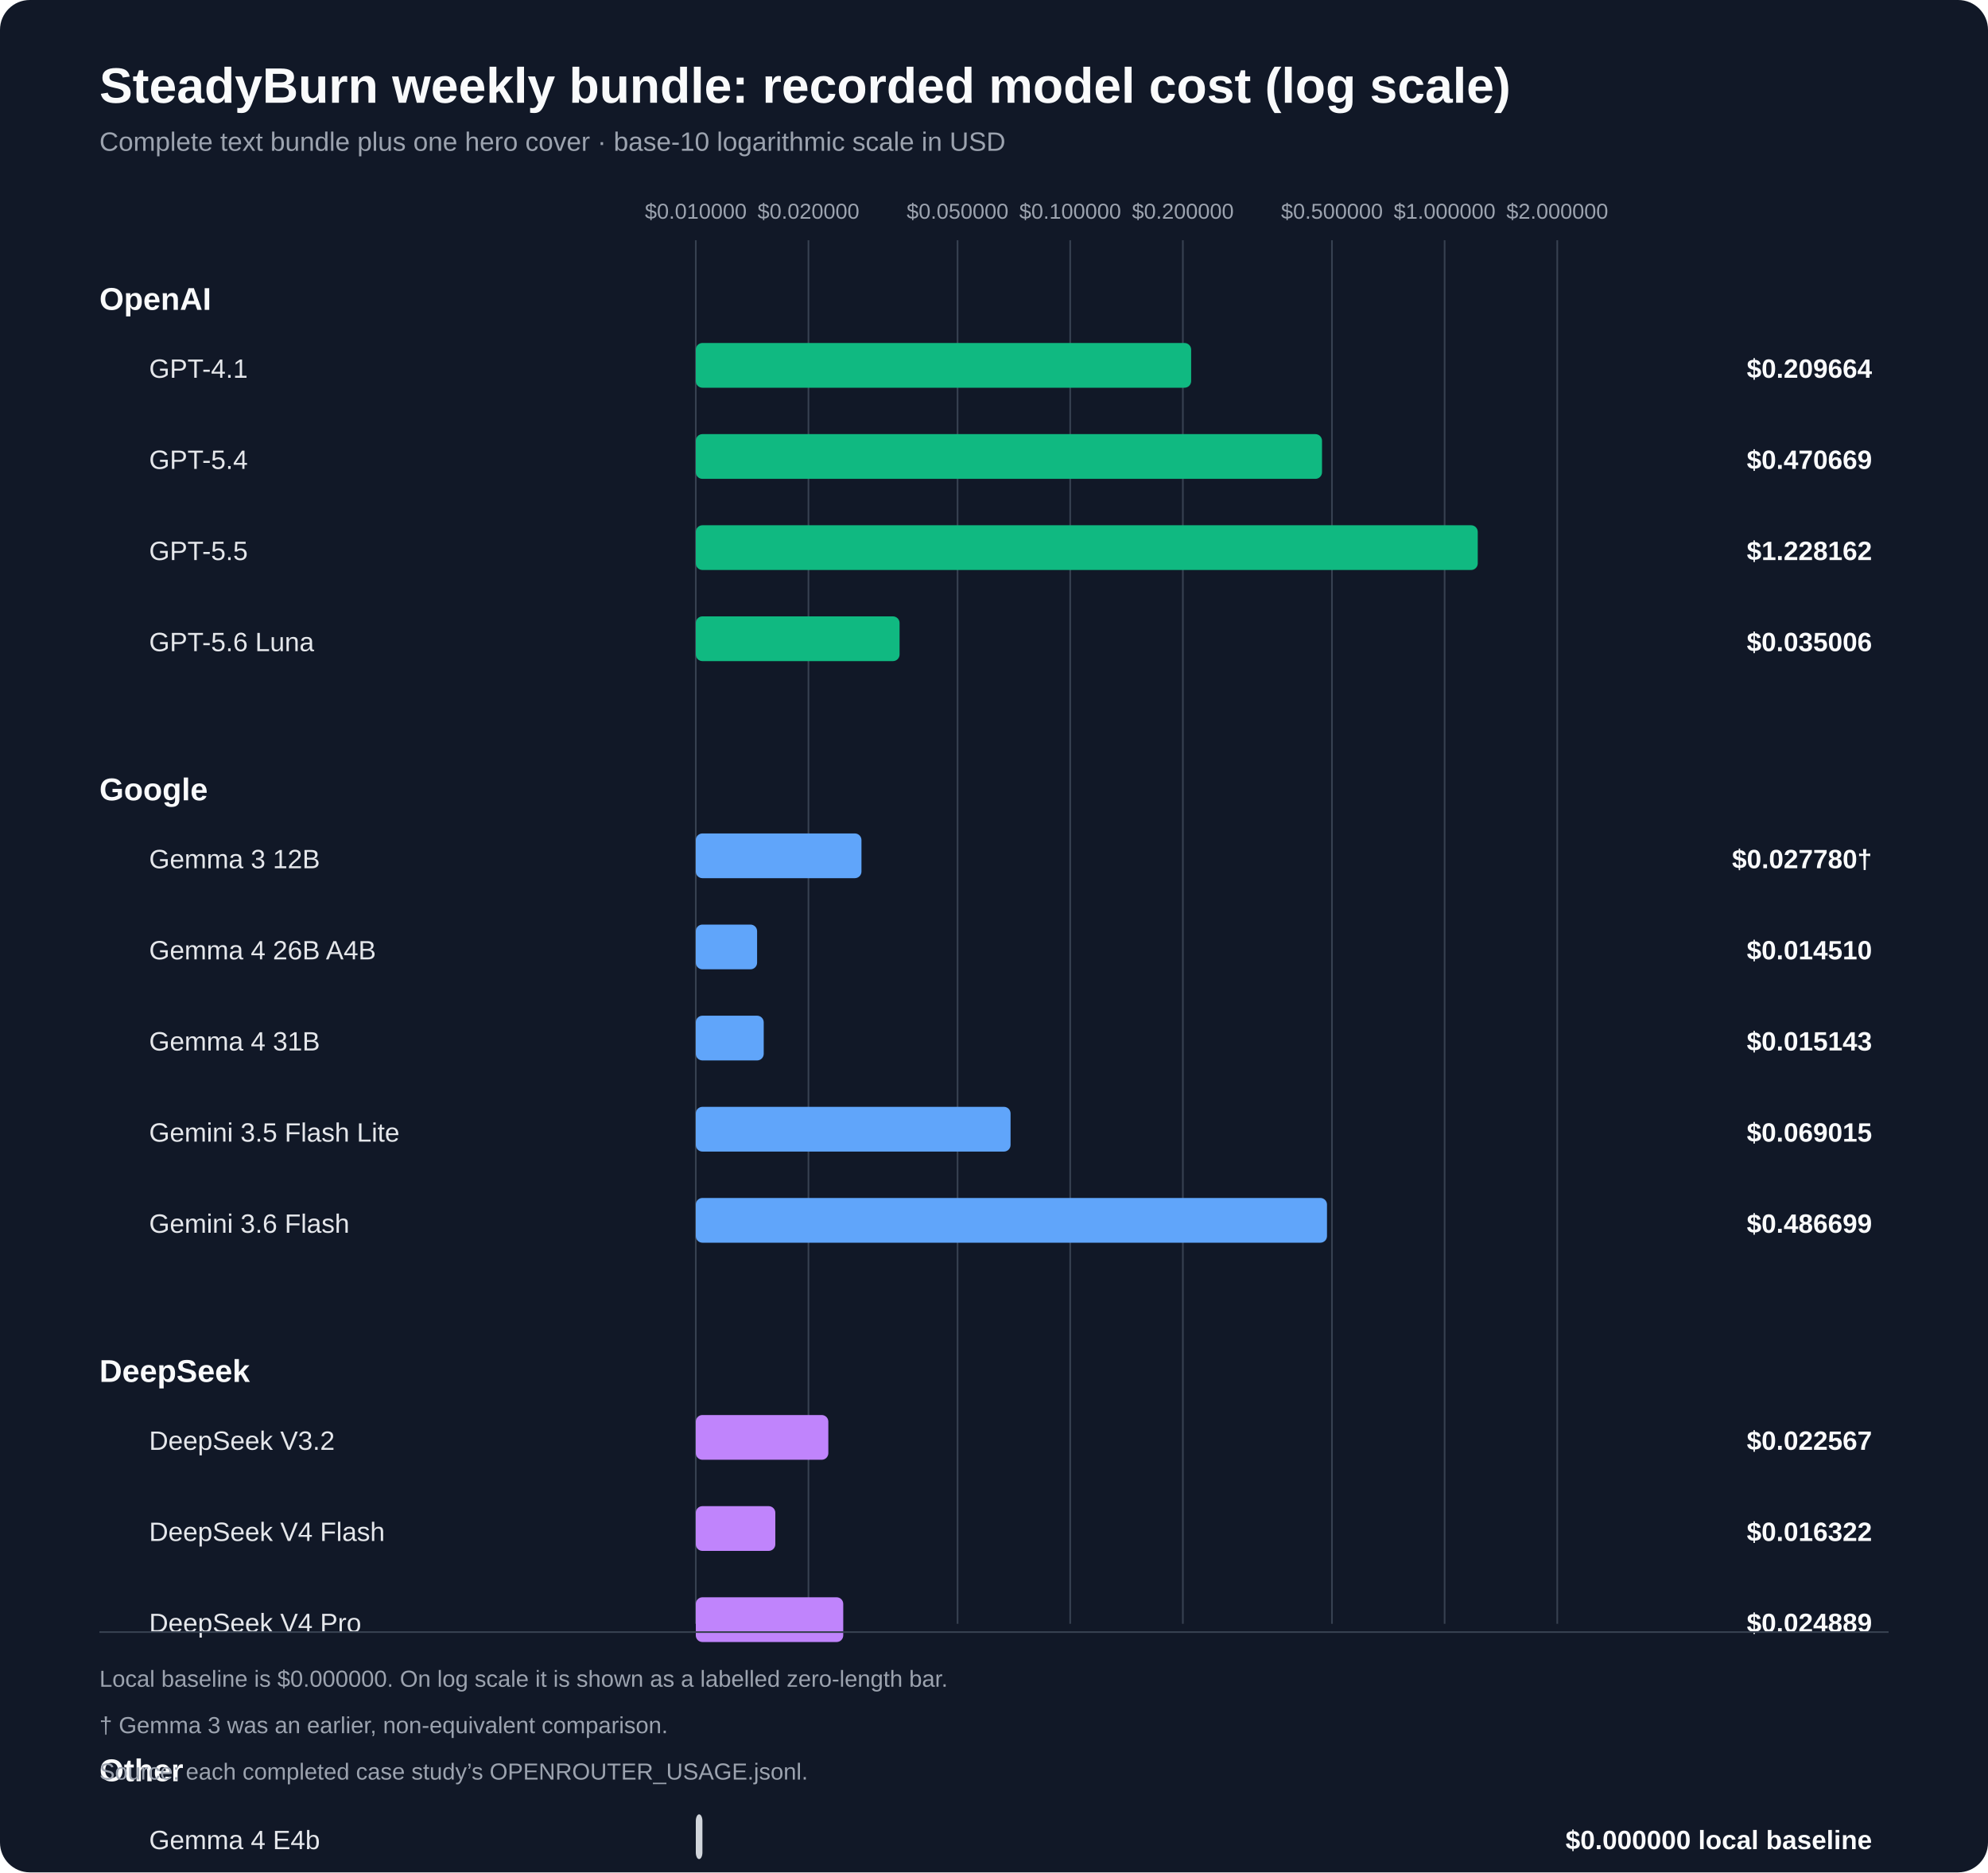
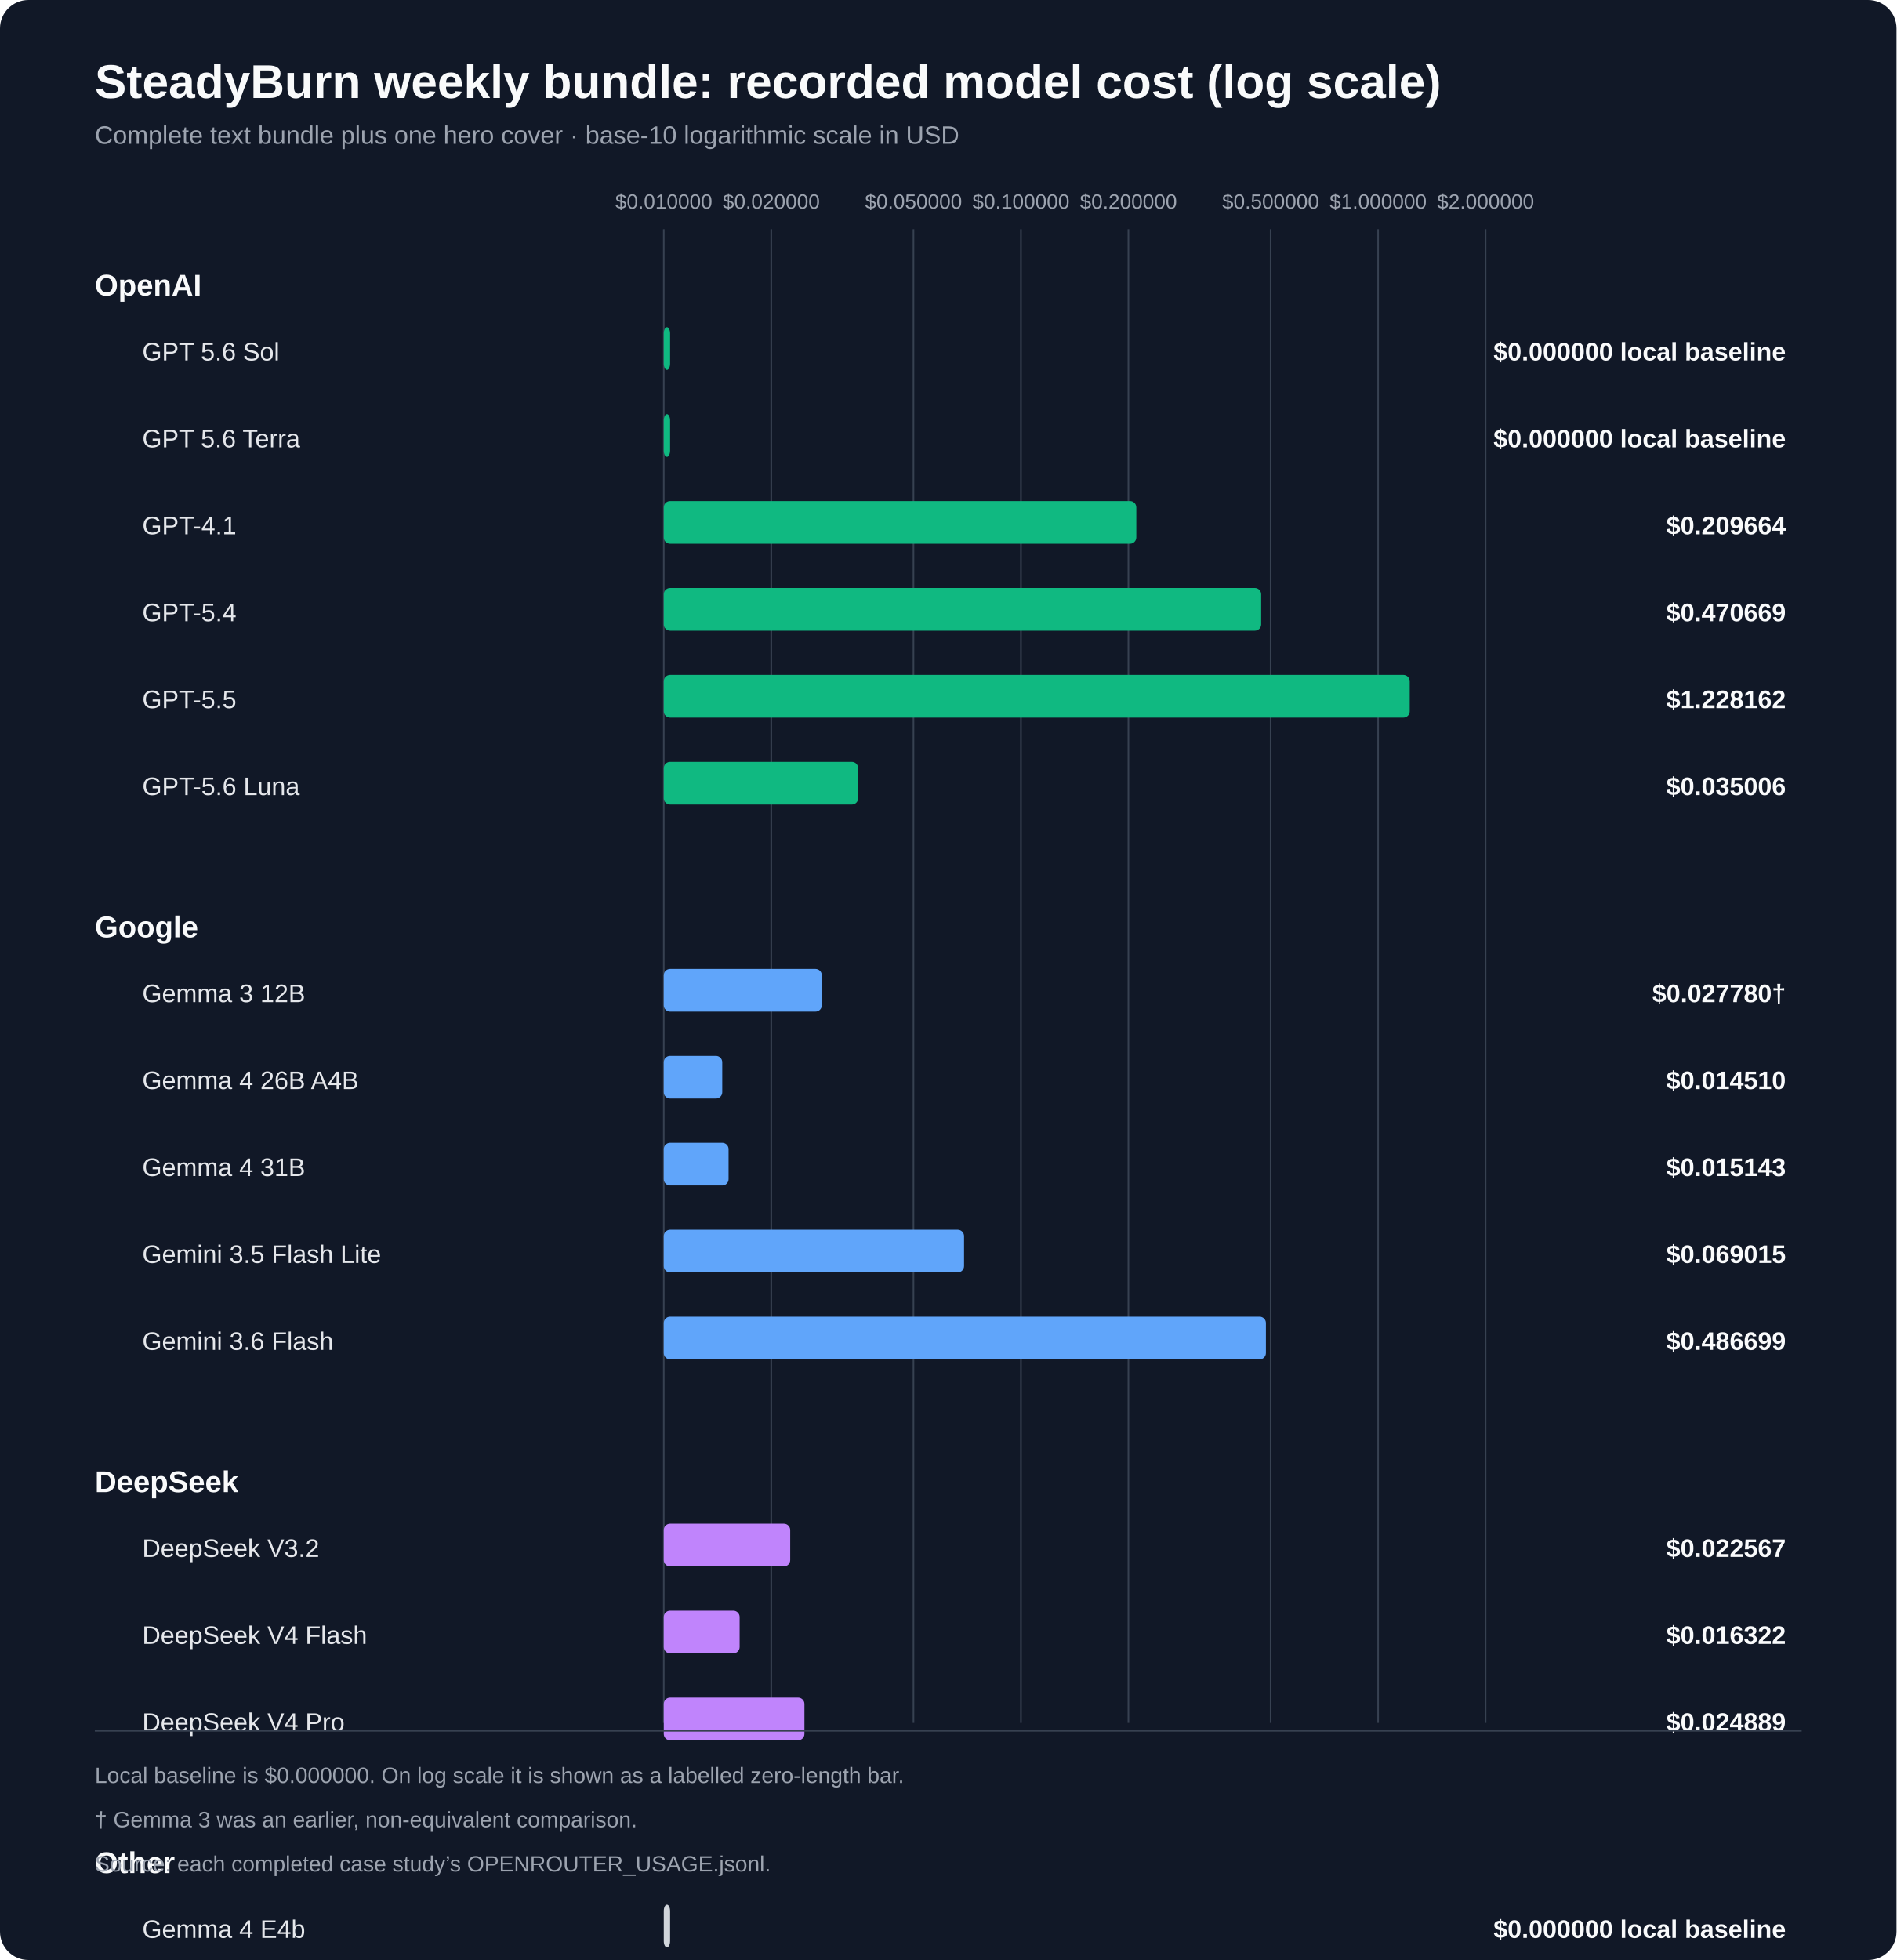
- <svg xmlns="http://www.w3.org/2000/svg" width="1200" height="1130" viewBox="0 0 1200 1130" role="img" aria-labelledby="title description">
+ <svg xmlns="http://www.w3.org/2000/svg" width="1200" height="1240" viewBox="0 0 1200 1240" role="img" aria-labelledby="title description">
  <style>.bg{fill:#111827}.title{fill:#f9fafb;font:700 30px Arial,sans-serif}.subtitle,.axis,.note{fill:#9ca3af;font:16px Arial,sans-serif}.group{fill:#f9fafb;font:700 19px Arial,sans-serif}.label{fill:#e5e7eb;font:16px Arial,sans-serif}.value{fill:#f9fafb;font:700 16px Arial,sans-serif;text-anchor:end}.axis{font-size:13px;text-anchor:middle}.note{font-size:14px}.grid{stroke:#374151;stroke-width:1}</style>
-   <rect class="bg" width="1200" height="1130" rx="18" />
+   <rect class="bg" width="1200" height="1240" rx="18" />
  <text class="title" x="60" y="62">SteadyBurn weekly bundle: recorded model cost (log scale)</text>
  <text class="subtitle" x="60" y="91">Complete text bundle plus one hero cover · base-10 logarithmic scale in USD</text>
-   <line class="grid" x1="420" y1="145" x2="420" y2="980" />
+   <line class="grid" x1="420" y1="145" x2="420" y2="1090" />
  <text class="axis" x="420" y="132">$0.010000</text>
-   <line class="grid" x1="488" y1="145" x2="488" y2="980" />
+   <line class="grid" x1="488" y1="145" x2="488" y2="1090" />
  <text class="axis" x="488" y="132">$0.020000</text>
-   <line class="grid" x1="578" y1="145" x2="578" y2="980" />
+   <line class="grid" x1="578" y1="145" x2="578" y2="1090" />
  <text class="axis" x="578" y="132">$0.050000</text>
-   <line class="grid" x1="646" y1="145" x2="646" y2="980" />
+   <line class="grid" x1="646" y1="145" x2="646" y2="1090" />
  <text class="axis" x="646" y="132">$0.100000</text>
-   <line class="grid" x1="714" y1="145" x2="714" y2="980" />
+   <line class="grid" x1="714" y1="145" x2="714" y2="1090" />
  <text class="axis" x="714" y="132">$0.200000</text>
-   <line class="grid" x1="804" y1="145" x2="804" y2="980" />
+   <line class="grid" x1="804" y1="145" x2="804" y2="1090" />
  <text class="axis" x="804" y="132">$0.500000</text>
-   <line class="grid" x1="872" y1="145" x2="872" y2="980" />
+   <line class="grid" x1="872" y1="145" x2="872" y2="1090" />
  <text class="axis" x="872" y="132">$1.000000</text>
-   <line class="grid" x1="940" y1="145" x2="940" y2="980" />
+   <line class="grid" x1="940" y1="145" x2="940" y2="1090" />
  <text class="axis" x="940" y="132">$2.000000</text>
  <text class="group" x="60" y="187">OpenAI</text>
-   <text class="label" x="90" y="228">GPT-4.1</text>
-   <rect fill="#10b981" x="420" y="207" width="299" height="27" rx="4" />
-   <text class="value" x="1130" y="228">$0.209664</text>
-   <text class="label" x="90" y="283">GPT-5.4</text>
-   <rect fill="#10b981" x="420" y="262" width="378" height="27" rx="4" />
-   <text class="value" x="1130" y="283">$0.470669</text>
-   <text class="label" x="90" y="338">GPT-5.5</text>
-   <rect fill="#10b981" x="420" y="317" width="472" height="27" rx="4" />
-   <text class="value" x="1130" y="338">$1.228162</text>
-   <text class="label" x="90" y="393">GPT-5.6 Luna</text>
-   <rect fill="#10b981" x="420" y="372" width="123" height="27" rx="4" />
-   <text class="value" x="1130" y="393">$0.035006</text>
-   <text class="group" x="60" y="483">Google</text>
-   <text class="label" x="90" y="524">Gemma 3 12B</text>
-   <rect fill="#60a5fa" x="420" y="503" width="100" height="27" rx="4" />
-   <text class="value" x="1130" y="524">$0.027780†</text>
-   <text class="label" x="90" y="579">Gemma 4 26B A4B</text>
-   <rect fill="#60a5fa" x="420" y="558" width="37" height="27" rx="4" />
-   <text class="value" x="1130" y="579">$0.014510</text>
-   <text class="label" x="90" y="634">Gemma 4 31B</text>
-   <rect fill="#60a5fa" x="420" y="613" width="41" height="27" rx="4" />
-   <text class="value" x="1130" y="634">$0.015143</text>
-   <text class="label" x="90" y="689">Gemini 3.5 Flash Lite</text>
-   <rect fill="#60a5fa" x="420" y="668" width="190" height="27" rx="4" />
-   <text class="value" x="1130" y="689">$0.069015</text>
-   <text class="label" x="90" y="744">Gemini 3.6 Flash</text>
-   <rect fill="#60a5fa" x="420" y="723" width="381" height="27" rx="4" />
-   <text class="value" x="1130" y="744">$0.486699</text>
-   <text class="group" x="60" y="834">DeepSeek</text>
-   <text class="label" x="90" y="875">DeepSeek V3.2</text>
-   <rect fill="#c084fc" x="420" y="854" width="80" height="27" rx="4" />
-   <text class="value" x="1130" y="875">$0.022567</text>
-   <text class="label" x="90" y="930">DeepSeek V4 Flash</text>
-   <rect fill="#c084fc" x="420" y="909" width="48" height="27" rx="4" />
-   <text class="value" x="1130" y="930">$0.016322</text>
-   <text class="label" x="90" y="985">DeepSeek V4 Pro</text>
-   <rect fill="#c084fc" x="420" y="964" width="89" height="27" rx="4" />
-   <text class="value" x="1130" y="985">$0.024889</text>
-   <text class="group" x="60" y="1075">Other</text>
-   <text class="label" x="90" y="1116">Gemma 4 E4b</text>
-   <rect fill="#d1d5db" x="420" y="1095" width="4" height="27" rx="4" />
-   <text class="value" x="1130" y="1116">$0.000000 local baseline</text>
-   <line class="grid" x1="60" y1="985" x2="1140" y2="985" />
-   <text class="note" x="60" y="1018">Local baseline is $0.000000. On log scale it is shown as a labelled zero-length bar.</text>
-   <text class="note" x="60" y="1046">† Gemma 3 was an earlier, non-equivalent comparison.</text>
-   <text class="note" x="60" y="1074">Source: each completed case study’s OPENROUTER_USAGE.jsonl.</text>
+   <text class="label" x="90" y="228">GPT 5.6 Sol</text>
+   <rect fill="#10b981" x="420" y="207" width="4" height="27" rx="4" />
+   <text class="value" x="1130" y="228">$0.000000 local baseline</text>
+   <text class="label" x="90" y="283">GPT 5.6 Terra</text>
+   <rect fill="#10b981" x="420" y="262" width="4" height="27" rx="4" />
+   <text class="value" x="1130" y="283">$0.000000 local baseline</text>
+   <text class="label" x="90" y="338">GPT-4.1</text>
+   <rect fill="#10b981" x="420" y="317" width="299" height="27" rx="4" />
+   <text class="value" x="1130" y="338">$0.209664</text>
+   <text class="label" x="90" y="393">GPT-5.4</text>
+   <rect fill="#10b981" x="420" y="372" width="378" height="27" rx="4" />
+   <text class="value" x="1130" y="393">$0.470669</text>
+   <text class="label" x="90" y="448">GPT-5.5</text>
+   <rect fill="#10b981" x="420" y="427" width="472" height="27" rx="4" />
+   <text class="value" x="1130" y="448">$1.228162</text>
+   <text class="label" x="90" y="503">GPT-5.6 Luna</text>
+   <rect fill="#10b981" x="420" y="482" width="123" height="27" rx="4" />
+   <text class="value" x="1130" y="503">$0.035006</text>
+   <text class="group" x="60" y="593">Google</text>
+   <text class="label" x="90" y="634">Gemma 3 12B</text>
+   <rect fill="#60a5fa" x="420" y="613" width="100" height="27" rx="4" />
+   <text class="value" x="1130" y="634">$0.027780†</text>
+   <text class="label" x="90" y="689">Gemma 4 26B A4B</text>
+   <rect fill="#60a5fa" x="420" y="668" width="37" height="27" rx="4" />
+   <text class="value" x="1130" y="689">$0.014510</text>
+   <text class="label" x="90" y="744">Gemma 4 31B</text>
+   <rect fill="#60a5fa" x="420" y="723" width="41" height="27" rx="4" />
+   <text class="value" x="1130" y="744">$0.015143</text>
+   <text class="label" x="90" y="799">Gemini 3.5 Flash Lite</text>
+   <rect fill="#60a5fa" x="420" y="778" width="190" height="27" rx="4" />
+   <text class="value" x="1130" y="799">$0.069015</text>
+   <text class="label" x="90" y="854">Gemini 3.6 Flash</text>
+   <rect fill="#60a5fa" x="420" y="833" width="381" height="27" rx="4" />
+   <text class="value" x="1130" y="854">$0.486699</text>
+   <text class="group" x="60" y="944">DeepSeek</text>
+   <text class="label" x="90" y="985">DeepSeek V3.2</text>
+   <rect fill="#c084fc" x="420" y="964" width="80" height="27" rx="4" />
+   <text class="value" x="1130" y="985">$0.022567</text>
+   <text class="label" x="90" y="1040">DeepSeek V4 Flash</text>
+   <rect fill="#c084fc" x="420" y="1019" width="48" height="27" rx="4" />
+   <text class="value" x="1130" y="1040">$0.016322</text>
+   <text class="label" x="90" y="1095">DeepSeek V4 Pro</text>
+   <rect fill="#c084fc" x="420" y="1074" width="89" height="27" rx="4" />
+   <text class="value" x="1130" y="1095">$0.024889</text>
+   <text class="group" x="60" y="1185">Other</text>
+   <text class="label" x="90" y="1226">Gemma 4 E4b</text>
+   <rect fill="#d1d5db" x="420" y="1205" width="4" height="27" rx="4" />
+   <text class="value" x="1130" y="1226">$0.000000 local baseline</text>
+   <line class="grid" x1="60" y1="1095" x2="1140" y2="1095" />
+   <text class="note" x="60" y="1128">Local baseline is $0.000000. On log scale it is shown as a labelled zero-length bar.</text>
+   <text class="note" x="60" y="1156">† Gemma 3 was an earlier, non-equivalent comparison.</text>
+   <text class="note" x="60" y="1184">Source: each completed case study’s OPENROUTER_USAGE.jsonl.</text>
</svg>
